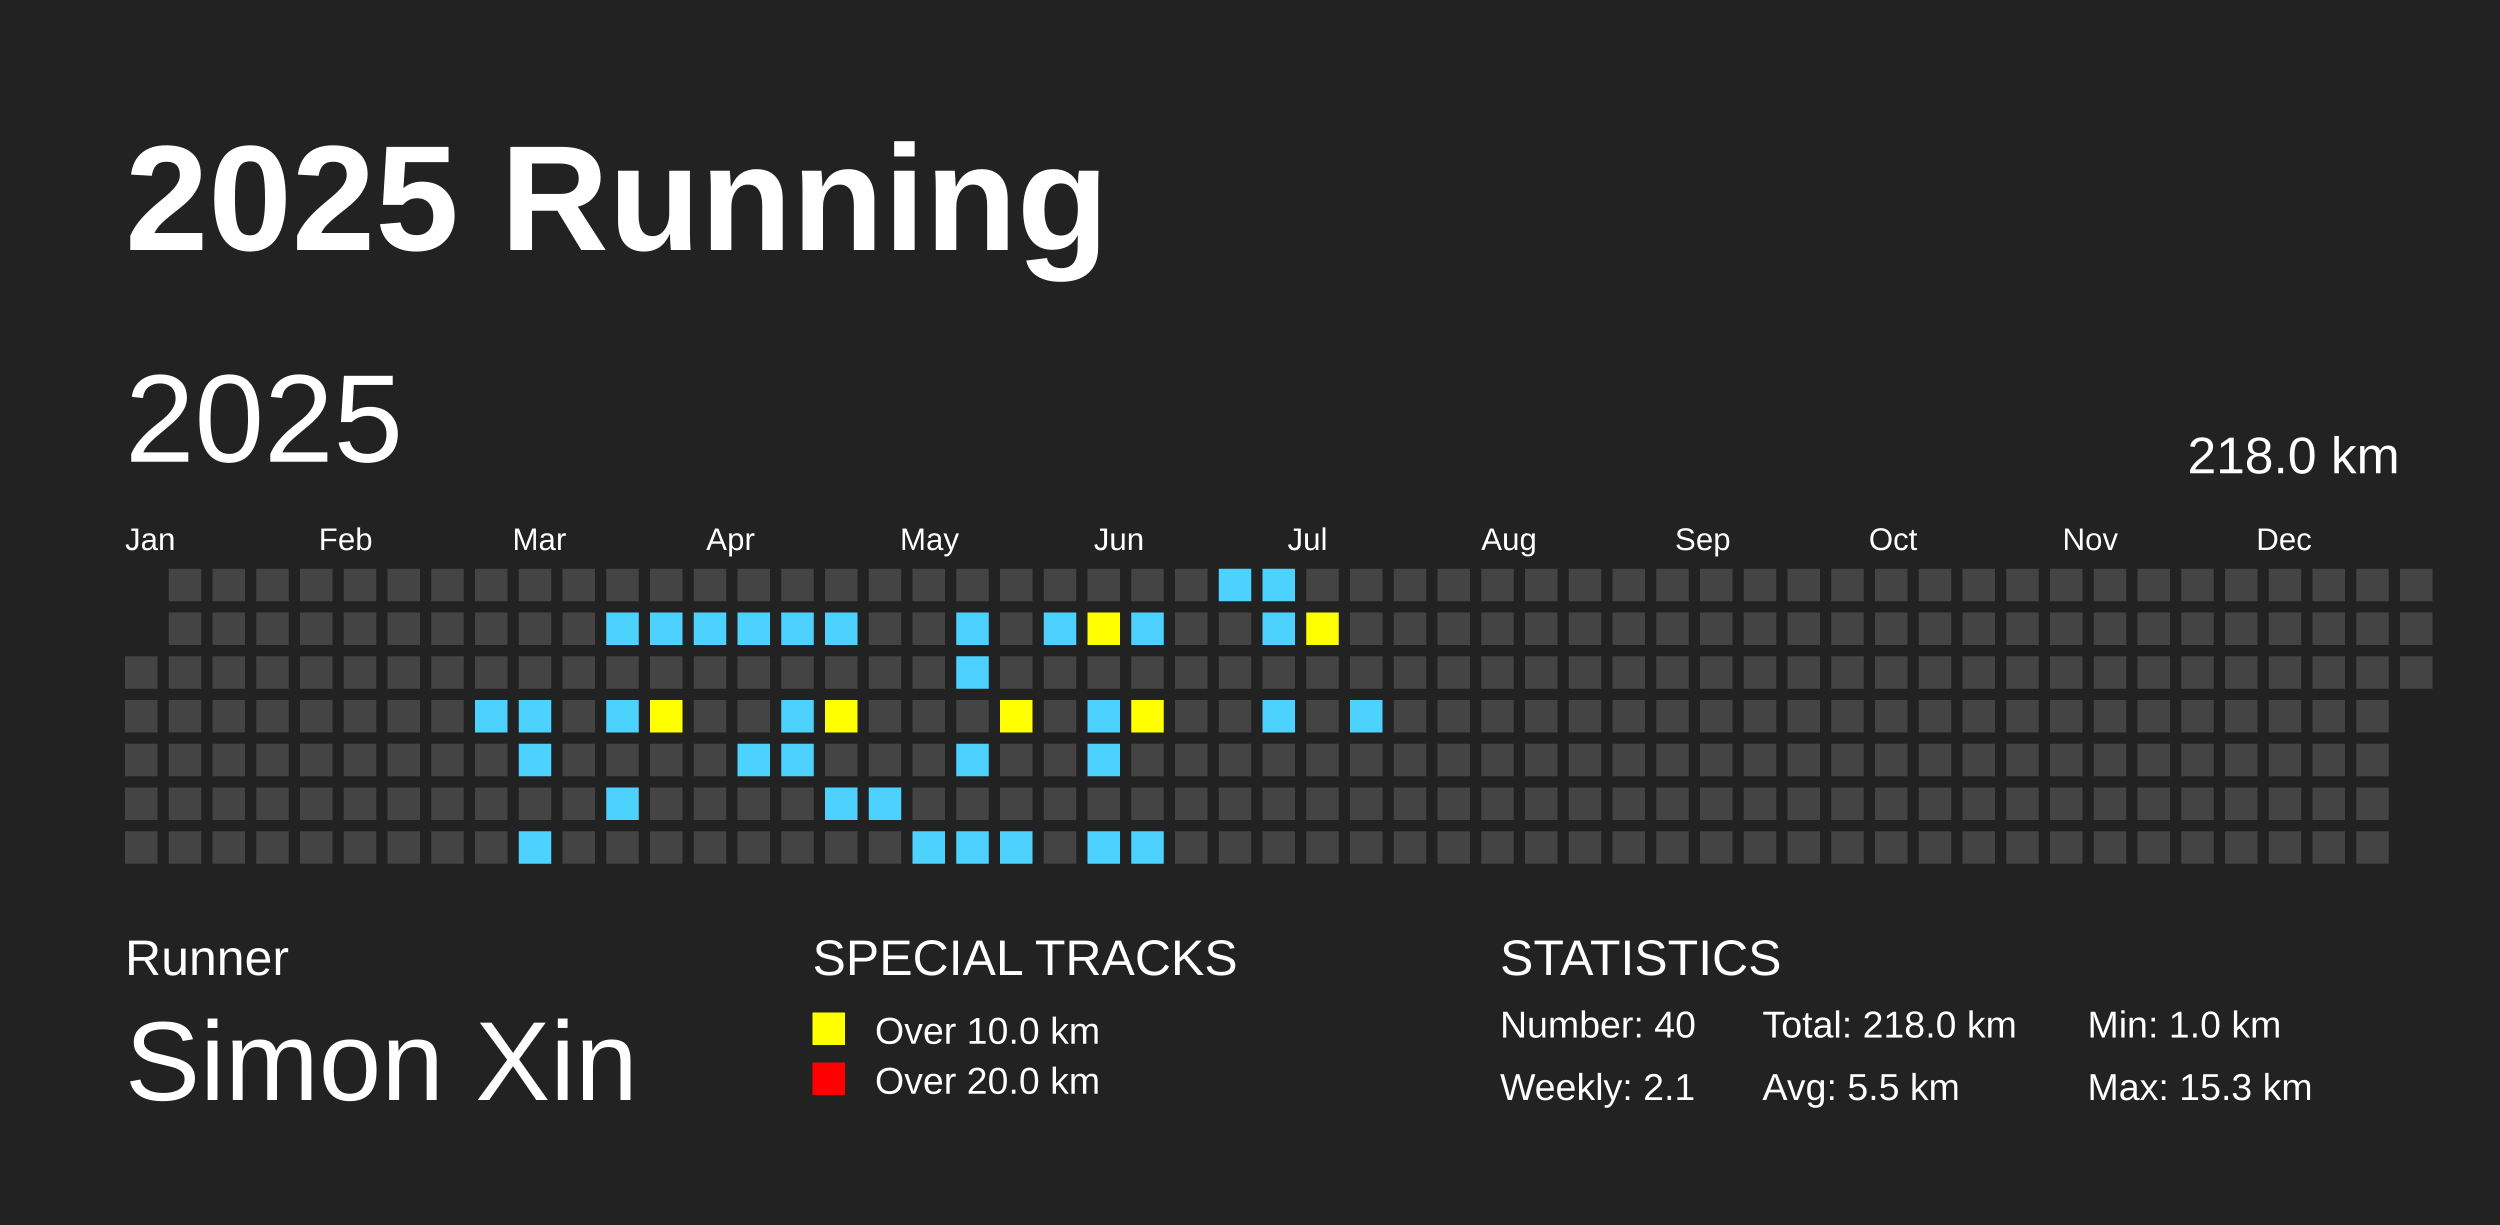
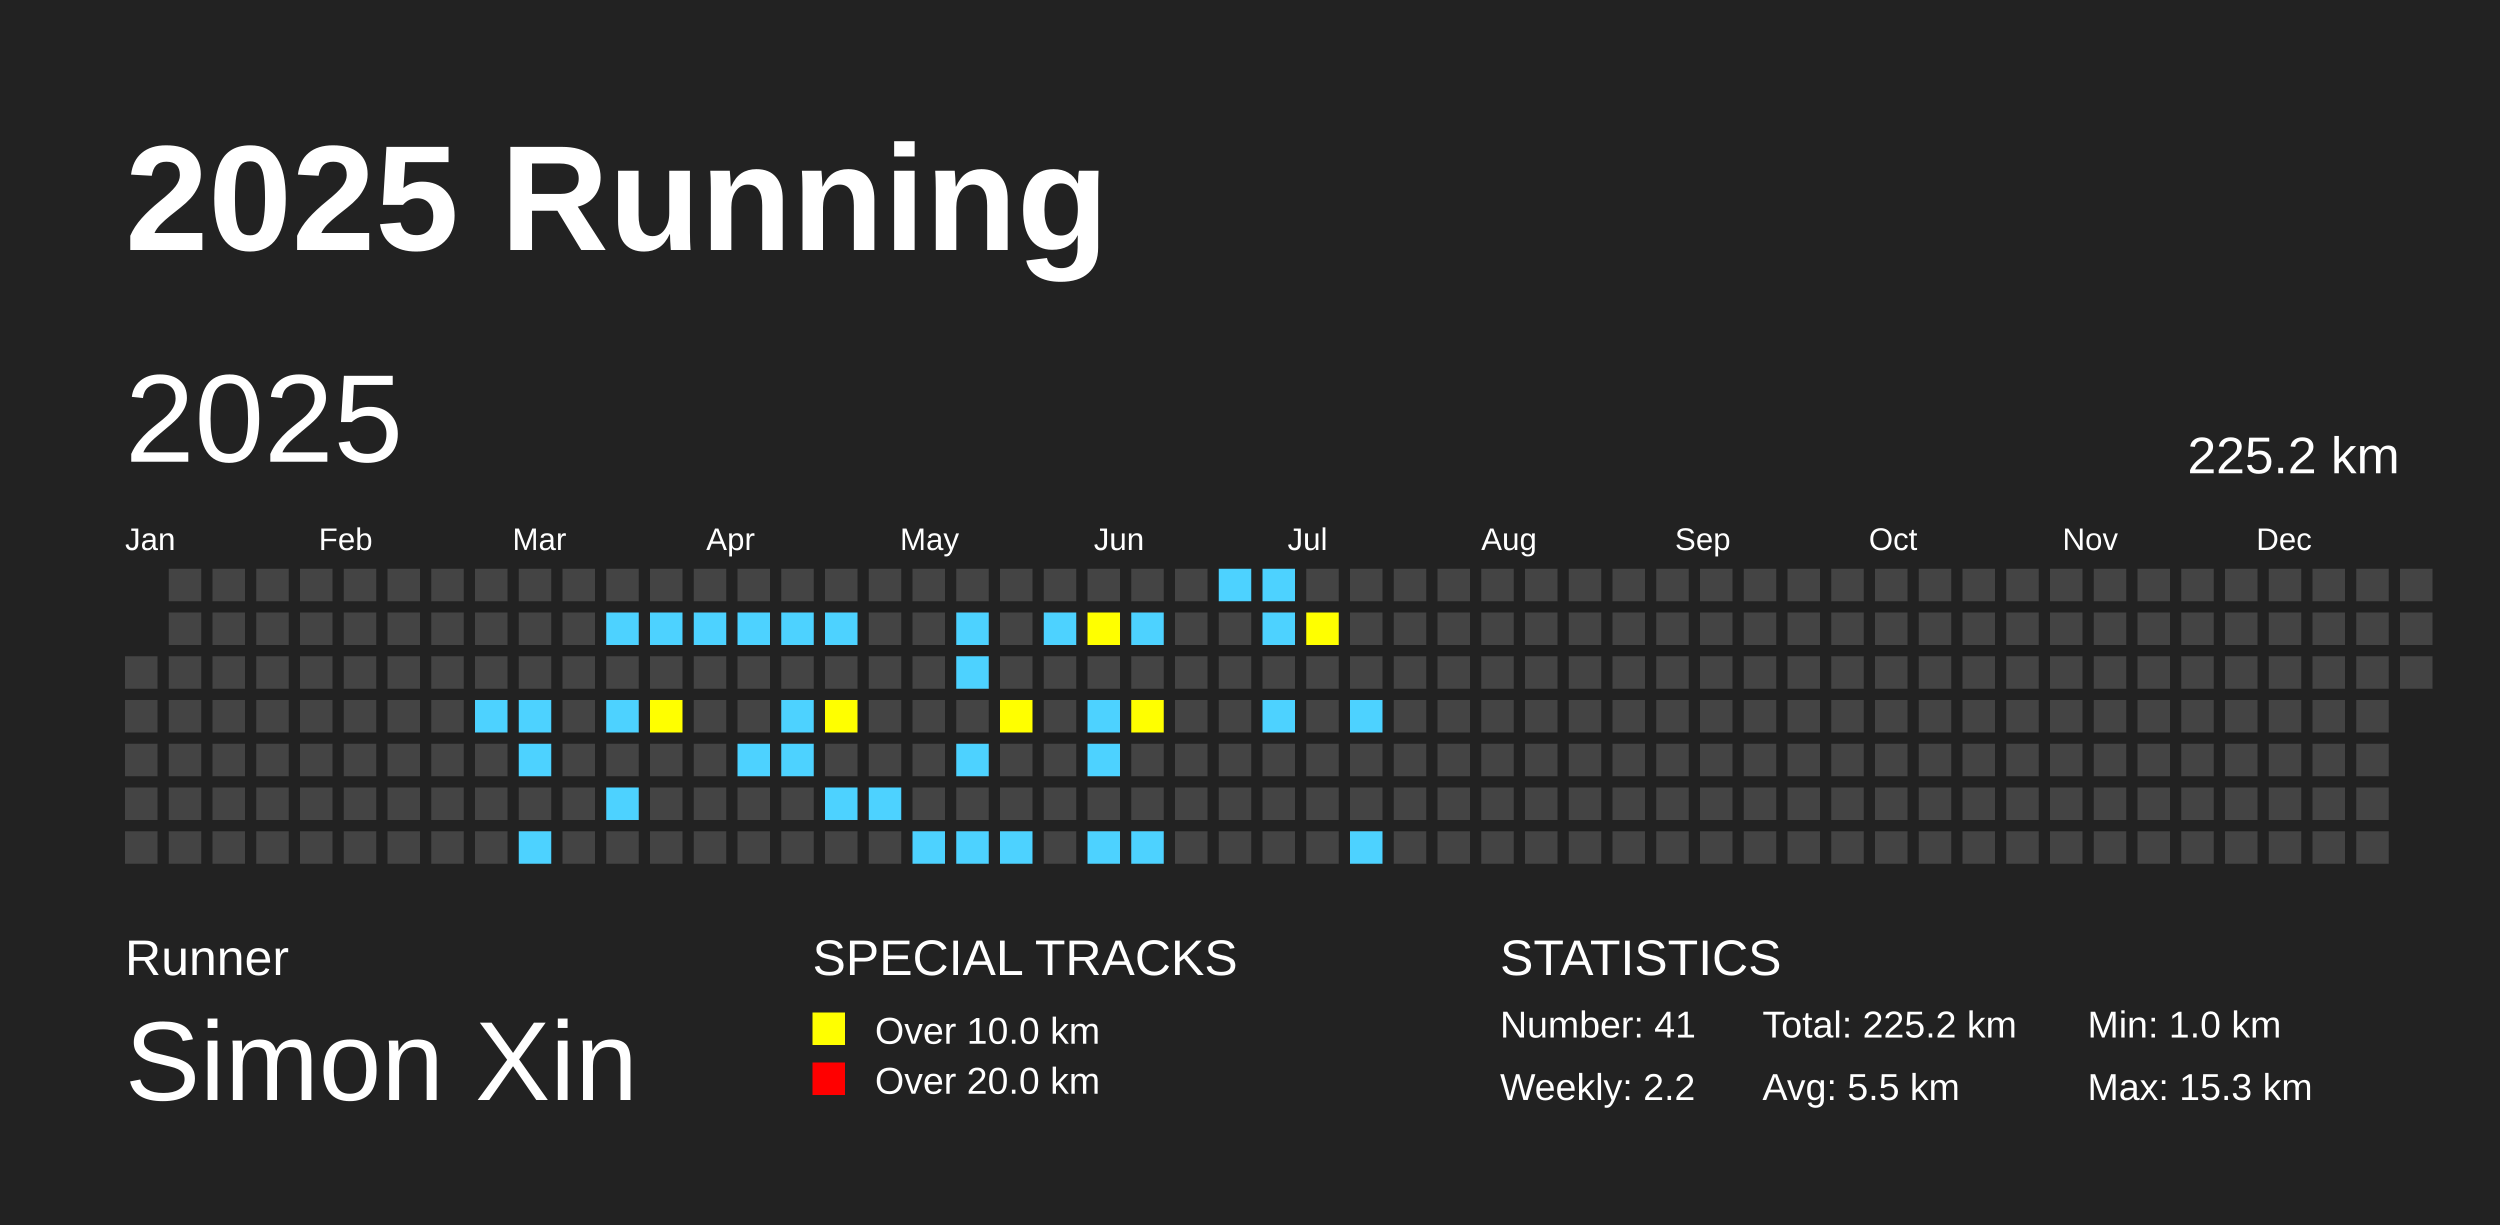
<svg xmlns="http://www.w3.org/2000/svg" baseProfile="full" height="98mm" version="1.1" viewBox="0,0,200,98" width="200mm">
  <defs />
  <rect fill="#222222" height="98" width="200" x="0" y="0" />
  <text fill="#FFFFFF" style="font-size:12px; font-family:Arial; font-weight:bold;" x="10" y="20">2025 Running</text>
  <text fill="#FFFFFF" style="font-size:4px; font-family:Arial" x="10" y="78">Runner</text>
  <text fill="#FFFFFF" style="font-size:9px; font-family:Arial" x="10" y="88">Simon Xin</text>
  <text fill="#FFFFFF" style="font-size:4px; font-family:Arial" x="65" y="78">SPECIAL TRACKS</text>
  <rect fill="yellow" height="2.6" width="2.6" x="65" y="81" />
  <text fill="#FFFFFF" style="font-size:3px; font-family:Arial" x="70" y="83.5">Over 10.0 km</text>
  <rect fill="red" height="2.6" width="2.6" x="65" y="85" />
  <text fill="#FFFFFF" style="font-size:3px; font-family:Arial" x="70" y="87.5">Over 20.0 km</text>
  <text fill="#FFFFFF" style="font-size:4px; font-family:Arial" x="120" y="78">STATISTICS</text>
-   <text fill="#FFFFFF" style="font-size:3px; font-family:Arial" x="120" y="83">Number: 40</text>
-   <text fill="#FFFFFF" style="font-size:3px; font-family:Arial" x="120" y="88">Weekly: 2.1</text>
-   <text fill="#FFFFFF" style="font-size:3px; font-family:Arial" x="141" y="83">Total: 218.0 km</text>
+   <text fill="#FFFFFF" style="font-size:3px; font-family:Arial" x="120" y="83">Number: 41</text>
+   <text fill="#FFFFFF" style="font-size:3px; font-family:Arial" x="120" y="88">Weekly: 2.2</text>
+   <text fill="#FFFFFF" style="font-size:3px; font-family:Arial" x="141" y="83">Total: 225.2 km</text>
  <text fill="#FFFFFF" style="font-size:3px; font-family:Arial" x="141" y="88">Avg: 5.5 km</text>
  <text fill="#FFFFFF" style="font-size:3px; font-family:Arial" x="167" y="83">Min: 1.0 km</text>
  <text fill="#FFFFFF" style="font-size:3px; font-family:Arial" x="167" y="88">Max: 15.3 km</text>
  <text dominant-baseline="hanging" fill="#FFFFFF" style="font-size:10.0px; font-family:Arial;" x="10" y="30">2025</text>
-   <text dominant-baseline="hanging" fill="#FFFFFF" style="font-size:4.125px; font-family:Arial;" x="175" y="35">218.0 km</text>
+   <text dominant-baseline="hanging" fill="#FFFFFF" style="font-size:4.125px; font-family:Arial;" x="175" y="35">225.2 km</text>
  <text fill="#FFFFFF" style="font-size:2.5px; font-family:Arial" x="10.0" y="44">Jan</text>
  <text fill="#FFFFFF" style="font-size:2.5px; font-family:Arial" x="25.5" y="44">Feb</text>
  <text fill="#FFFFFF" style="font-size:2.5px; font-family:Arial" x="41.0" y="44">Mar</text>
  <text fill="#FFFFFF" style="font-size:2.5px; font-family:Arial" x="56.5" y="44">Apr</text>
  <text fill="#FFFFFF" style="font-size:2.5px; font-family:Arial" x="72.0" y="44">May</text>
  <text fill="#FFFFFF" style="font-size:2.5px; font-family:Arial" x="87.5" y="44">Jun</text>
  <text fill="#FFFFFF" style="font-size:2.5px; font-family:Arial" x="103.0" y="44">Jul</text>
  <text fill="#FFFFFF" style="font-size:2.5px; font-family:Arial" x="118.5" y="44">Aug</text>
  <text fill="#FFFFFF" style="font-size:2.5px; font-family:Arial" x="134.0" y="44">Sep</text>
  <text fill="#FFFFFF" style="font-size:2.5px; font-family:Arial" x="149.5" y="44">Oct</text>
  <text fill="#FFFFFF" style="font-size:2.5px; font-family:Arial" x="165.0" y="44">Nov</text>
  <text fill="#FFFFFF" style="font-size:2.5px; font-family:Arial" x="180.5" y="44">Dec</text>
  <rect fill="#444444" height="2.6" width="2.6" x="10.0" y="52.5" />
  <rect fill="#444444" height="2.6" width="2.6" x="10.0" y="56.0" />
  <rect fill="#444444" height="2.6" width="2.6" x="10.0" y="59.5" />
  <rect fill="#444444" height="2.6" width="2.6" x="10.0" y="63.0" />
  <rect fill="#444444" height="2.6" width="2.6" x="10.0" y="66.5" />
  <rect fill="#444444" height="2.6" width="2.6" x="13.5" y="45.5" />
  <rect fill="#444444" height="2.6" width="2.6" x="13.5" y="49.0" />
  <rect fill="#444444" height="2.6" width="2.6" x="13.5" y="52.5" />
  <rect fill="#444444" height="2.6" width="2.6" x="13.5" y="56.0" />
  <rect fill="#444444" height="2.6" width="2.6" x="13.5" y="59.5" />
  <rect fill="#444444" height="2.6" width="2.6" x="13.5" y="63.0" />
  <rect fill="#444444" height="2.6" width="2.6" x="13.5" y="66.5" />
  <rect fill="#444444" height="2.6" width="2.6" x="17.0" y="45.5" />
  <rect fill="#444444" height="2.6" width="2.6" x="17.0" y="49.0" />
  <rect fill="#444444" height="2.6" width="2.6" x="17.0" y="52.5" />
  <rect fill="#444444" height="2.6" width="2.6" x="17.0" y="56.0" />
  <rect fill="#444444" height="2.6" width="2.6" x="17.0" y="59.5" />
  <rect fill="#444444" height="2.6" width="2.6" x="17.0" y="63.0" />
  <rect fill="#444444" height="2.6" width="2.6" x="17.0" y="66.5" />
  <rect fill="#444444" height="2.6" width="2.6" x="20.5" y="45.5" />
  <rect fill="#444444" height="2.6" width="2.6" x="20.5" y="49.0" />
  <rect fill="#444444" height="2.6" width="2.6" x="20.5" y="52.5" />
  <rect fill="#444444" height="2.6" width="2.6" x="20.5" y="56.0" />
  <rect fill="#444444" height="2.6" width="2.6" x="20.5" y="59.5" />
  <rect fill="#444444" height="2.6" width="2.6" x="20.5" y="63.0" />
  <rect fill="#444444" height="2.6" width="2.6" x="20.5" y="66.5" />
  <rect fill="#444444" height="2.6" width="2.6" x="24.0" y="45.5" />
  <rect fill="#444444" height="2.6" width="2.6" x="24.0" y="49.0" />
  <rect fill="#444444" height="2.6" width="2.6" x="24.0" y="52.5" />
  <rect fill="#444444" height="2.6" width="2.6" x="24.0" y="56.0" />
  <rect fill="#444444" height="2.6" width="2.6" x="24.0" y="59.5" />
  <rect fill="#444444" height="2.6" width="2.6" x="24.0" y="63.0" />
  <rect fill="#444444" height="2.6" width="2.6" x="24.0" y="66.5" />
  <rect fill="#444444" height="2.6" width="2.6" x="27.5" y="45.5" />
  <rect fill="#444444" height="2.6" width="2.6" x="27.5" y="49.0" />
  <rect fill="#444444" height="2.6" width="2.6" x="27.5" y="52.5" />
  <rect fill="#444444" height="2.6" width="2.6" x="27.5" y="56.0" />
  <rect fill="#444444" height="2.6" width="2.6" x="27.5" y="59.5" />
  <rect fill="#444444" height="2.6" width="2.6" x="27.5" y="63.0" />
  <rect fill="#444444" height="2.6" width="2.6" x="27.5" y="66.5" />
  <rect fill="#444444" height="2.6" width="2.6" x="31.0" y="45.5" />
  <rect fill="#444444" height="2.6" width="2.6" x="31.0" y="49.0" />
  <rect fill="#444444" height="2.6" width="2.6" x="31.0" y="52.5" />
  <rect fill="#444444" height="2.6" width="2.6" x="31.0" y="56.0" />
  <rect fill="#444444" height="2.6" width="2.6" x="31.0" y="59.5" />
  <rect fill="#444444" height="2.6" width="2.6" x="31.0" y="63.0" />
  <rect fill="#444444" height="2.6" width="2.6" x="31.0" y="66.5" />
  <rect fill="#444444" height="2.6" width="2.6" x="34.5" y="45.5" />
  <rect fill="#444444" height="2.6" width="2.6" x="34.5" y="49.0" />
  <rect fill="#444444" height="2.6" width="2.6" x="34.5" y="52.5" />
  <rect fill="#444444" height="2.6" width="2.6" x="34.5" y="56.0" />
  <rect fill="#444444" height="2.6" width="2.6" x="34.5" y="59.5" />
  <rect fill="#444444" height="2.6" width="2.6" x="34.5" y="63.0" />
  <rect fill="#444444" height="2.6" width="2.6" x="34.5" y="66.5" />
  <rect fill="#444444" height="2.6" width="2.6" x="38.0" y="45.5" />
  <rect fill="#444444" height="2.6" width="2.6" x="38.0" y="49.0" />
  <rect fill="#444444" height="2.6" width="2.6" x="38.0" y="52.5" />
  <rect fill="#4DD2FF" height="2.6" width="2.6" x="38.0" y="56.0" />
  <rect fill="#444444" height="2.6" width="2.6" x="38.0" y="59.5" />
  <rect fill="#444444" height="2.6" width="2.6" x="38.0" y="63.0" />
  <rect fill="#444444" height="2.6" width="2.6" x="38.0" y="66.5" />
  <rect fill="#444444" height="2.6" width="2.6" x="41.5" y="45.5" />
  <rect fill="#444444" height="2.6" width="2.6" x="41.5" y="49.0" />
  <rect fill="#444444" height="2.6" width="2.6" x="41.5" y="52.5" />
  <rect fill="#4DD2FF" height="2.6" width="2.6" x="41.5" y="56.0" />
  <rect fill="#4DD2FF" height="2.6" width="2.6" x="41.5" y="59.5" />
  <rect fill="#444444" height="2.6" width="2.6" x="41.5" y="63.0" />
  <rect fill="#4DD2FF" height="2.6" width="2.6" x="41.5" y="66.5" />
  <rect fill="#444444" height="2.6" width="2.6" x="45.0" y="45.5" />
  <rect fill="#444444" height="2.6" width="2.6" x="45.0" y="49.0" />
  <rect fill="#444444" height="2.6" width="2.6" x="45.0" y="52.5" />
  <rect fill="#444444" height="2.6" width="2.6" x="45.0" y="56.0" />
  <rect fill="#444444" height="2.6" width="2.6" x="45.0" y="59.5" />
  <rect fill="#444444" height="2.6" width="2.6" x="45.0" y="63.0" />
  <rect fill="#444444" height="2.6" width="2.6" x="45.0" y="66.5" />
  <rect fill="#444444" height="2.6" width="2.6" x="48.5" y="45.5" />
  <rect fill="#4DD2FF" height="2.6" width="2.6" x="48.5" y="49.0" />
  <rect fill="#444444" height="2.6" width="2.6" x="48.5" y="52.5" />
  <rect fill="#4DD2FF" height="2.6" width="2.6" x="48.5" y="56.0" />
  <rect fill="#444444" height="2.6" width="2.6" x="48.5" y="59.5" />
  <rect fill="#4DD2FF" height="2.6" width="2.6" x="48.5" y="63.0" />
  <rect fill="#444444" height="2.6" width="2.6" x="48.5" y="66.5" />
  <rect fill="#444444" height="2.6" width="2.6" x="52.0" y="45.5" />
  <rect fill="#4DD2FF" height="2.6" width="2.6" x="52.0" y="49.0" />
  <rect fill="#444444" height="2.6" width="2.6" x="52.0" y="52.5" />
  <rect fill="yellow" height="2.6" width="2.6" x="52.0" y="56.0" />
  <rect fill="#444444" height="2.6" width="2.6" x="52.0" y="59.5" />
  <rect fill="#444444" height="2.6" width="2.6" x="52.0" y="63.0" />
  <rect fill="#444444" height="2.6" width="2.6" x="52.0" y="66.5" />
  <rect fill="#444444" height="2.6" width="2.6" x="55.5" y="45.5" />
  <rect fill="#4DD2FF" height="2.6" width="2.6" x="55.5" y="49.0" />
  <rect fill="#444444" height="2.6" width="2.6" x="55.5" y="52.5" />
  <rect fill="#444444" height="2.6" width="2.6" x="55.5" y="56.0" />
  <rect fill="#444444" height="2.6" width="2.6" x="55.5" y="59.5" />
  <rect fill="#444444" height="2.6" width="2.6" x="55.5" y="63.0" />
  <rect fill="#444444" height="2.6" width="2.6" x="55.5" y="66.5" />
  <rect fill="#444444" height="2.6" width="2.6" x="59.0" y="45.5" />
  <rect fill="#4DD2FF" height="2.6" width="2.6" x="59.0" y="49.0" />
  <rect fill="#444444" height="2.6" width="2.6" x="59.0" y="52.5" />
  <rect fill="#444444" height="2.6" width="2.6" x="59.0" y="56.0" />
  <rect fill="#4DD2FF" height="2.6" width="2.6" x="59.0" y="59.5" />
  <rect fill="#444444" height="2.6" width="2.6" x="59.0" y="63.0" />
  <rect fill="#444444" height="2.6" width="2.6" x="59.0" y="66.5" />
  <rect fill="#444444" height="2.6" width="2.6" x="62.5" y="45.5" />
  <rect fill="#4DD2FF" height="2.6" width="2.6" x="62.5" y="49.0" />
  <rect fill="#444444" height="2.6" width="2.6" x="62.5" y="52.5" />
  <rect fill="#4DD2FF" height="2.6" width="2.6" x="62.5" y="56.0" />
  <rect fill="#4DD2FF" height="2.6" width="2.6" x="62.5" y="59.5" />
  <rect fill="#444444" height="2.6" width="2.6" x="62.5" y="63.0" />
  <rect fill="#444444" height="2.6" width="2.6" x="62.5" y="66.5" />
  <rect fill="#444444" height="2.6" width="2.6" x="66.0" y="45.5" />
  <rect fill="#4DD2FF" height="2.6" width="2.6" x="66.0" y="49.0" />
  <rect fill="#444444" height="2.6" width="2.6" x="66.0" y="52.5" />
  <rect fill="yellow" height="2.6" width="2.6" x="66.0" y="56.0" />
  <rect fill="#444444" height="2.6" width="2.6" x="66.0" y="59.5" />
  <rect fill="#4DD2FF" height="2.6" width="2.6" x="66.0" y="63.0" />
  <rect fill="#444444" height="2.6" width="2.6" x="66.0" y="66.5" />
  <rect fill="#444444" height="2.6" width="2.6" x="69.5" y="45.5" />
  <rect fill="#444444" height="2.6" width="2.6" x="69.5" y="49.0" />
  <rect fill="#444444" height="2.6" width="2.6" x="69.5" y="52.5" />
  <rect fill="#444444" height="2.6" width="2.6" x="69.5" y="56.0" />
  <rect fill="#444444" height="2.6" width="2.6" x="69.5" y="59.5" />
  <rect fill="#4DD2FF" height="2.6" width="2.6" x="69.5" y="63.0" />
  <rect fill="#444444" height="2.6" width="2.6" x="69.5" y="66.5" />
  <rect fill="#444444" height="2.6" width="2.6" x="73.0" y="45.5" />
  <rect fill="#444444" height="2.6" width="2.6" x="73.0" y="49.0" />
  <rect fill="#444444" height="2.6" width="2.6" x="73.0" y="52.5" />
  <rect fill="#444444" height="2.6" width="2.6" x="73.0" y="56.0" />
  <rect fill="#444444" height="2.6" width="2.6" x="73.0" y="59.5" />
  <rect fill="#444444" height="2.6" width="2.6" x="73.0" y="63.0" />
  <rect fill="#4DD2FF" height="2.6" width="2.6" x="73.0" y="66.5" />
  <rect fill="#444444" height="2.6" width="2.6" x="76.5" y="45.5" />
  <rect fill="#4DD2FF" height="2.6" width="2.6" x="76.5" y="49.0" />
  <rect fill="#4DD2FF" height="2.6" width="2.6" x="76.5" y="52.5" />
  <rect fill="#444444" height="2.6" width="2.6" x="76.5" y="56.0" />
  <rect fill="#4DD2FF" height="2.6" width="2.6" x="76.5" y="59.5" />
  <rect fill="#444444" height="2.6" width="2.6" x="76.5" y="63.0" />
  <rect fill="#4DD2FF" height="2.6" width="2.6" x="76.5" y="66.5" />
  <rect fill="#444444" height="2.6" width="2.6" x="80.0" y="45.5" />
  <rect fill="#444444" height="2.6" width="2.6" x="80.0" y="49.0" />
  <rect fill="#444444" height="2.6" width="2.6" x="80.0" y="52.5" />
  <rect fill="yellow" height="2.6" width="2.6" x="80.0" y="56.0" />
  <rect fill="#444444" height="2.6" width="2.6" x="80.0" y="59.5" />
  <rect fill="#444444" height="2.6" width="2.6" x="80.0" y="63.0" />
  <rect fill="#4DD2FF" height="2.6" width="2.6" x="80.0" y="66.5" />
  <rect fill="#444444" height="2.6" width="2.6" x="83.5" y="45.5" />
  <rect fill="#4DD2FF" height="2.6" width="2.6" x="83.5" y="49.0" />
  <rect fill="#444444" height="2.6" width="2.6" x="83.5" y="52.5" />
  <rect fill="#444444" height="2.6" width="2.6" x="83.5" y="56.0" />
  <rect fill="#444444" height="2.6" width="2.6" x="83.5" y="59.5" />
  <rect fill="#444444" height="2.6" width="2.6" x="83.5" y="63.0" />
  <rect fill="#444444" height="2.6" width="2.6" x="83.5" y="66.5" />
  <rect fill="#444444" height="2.6" width="2.6" x="87.0" y="45.5" />
  <rect fill="yellow" height="2.6" width="2.6" x="87.0" y="49.0" />
  <rect fill="#444444" height="2.6" width="2.6" x="87.0" y="52.5" />
  <rect fill="#4DD2FF" height="2.6" width="2.6" x="87.0" y="56.0" />
  <rect fill="#4DD2FF" height="2.6" width="2.6" x="87.0" y="59.5" />
  <rect fill="#444444" height="2.6" width="2.6" x="87.0" y="63.0" />
  <rect fill="#4DD2FF" height="2.6" width="2.6" x="87.0" y="66.5" />
  <rect fill="#444444" height="2.6" width="2.6" x="90.5" y="45.5" />
  <rect fill="#4DD2FF" height="2.6" width="2.6" x="90.5" y="49.0" />
  <rect fill="#444444" height="2.6" width="2.6" x="90.5" y="52.5" />
  <rect fill="yellow" height="2.6" width="2.6" x="90.5" y="56.0" />
  <rect fill="#444444" height="2.6" width="2.6" x="90.5" y="59.5" />
  <rect fill="#444444" height="2.6" width="2.6" x="90.5" y="63.0" />
  <rect fill="#4DD2FF" height="2.6" width="2.6" x="90.5" y="66.5" />
  <rect fill="#444444" height="2.6" width="2.6" x="94.0" y="45.5" />
  <rect fill="#444444" height="2.6" width="2.6" x="94.0" y="49.0" />
  <rect fill="#444444" height="2.6" width="2.6" x="94.0" y="52.5" />
  <rect fill="#444444" height="2.6" width="2.6" x="94.0" y="56.0" />
  <rect fill="#444444" height="2.6" width="2.6" x="94.0" y="59.5" />
  <rect fill="#444444" height="2.6" width="2.6" x="94.0" y="63.0" />
  <rect fill="#444444" height="2.6" width="2.6" x="94.0" y="66.5" />
  <rect fill="#4DD2FF" height="2.6" width="2.6" x="97.5" y="45.5" />
  <rect fill="#444444" height="2.6" width="2.6" x="97.5" y="49.0" />
  <rect fill="#444444" height="2.6" width="2.6" x="97.5" y="52.5" />
  <rect fill="#444444" height="2.6" width="2.6" x="97.5" y="56.0" />
  <rect fill="#444444" height="2.6" width="2.6" x="97.5" y="59.5" />
  <rect fill="#444444" height="2.6" width="2.6" x="97.5" y="63.0" />
  <rect fill="#444444" height="2.6" width="2.6" x="97.5" y="66.5" />
  <rect fill="#4DD2FF" height="2.6" width="2.6" x="101.0" y="45.5" />
  <rect fill="#4DD2FF" height="2.6" width="2.6" x="101.0" y="49.0" />
  <rect fill="#444444" height="2.6" width="2.6" x="101.0" y="52.5" />
  <rect fill="#4DD2FF" height="2.6" width="2.6" x="101.0" y="56.0" />
  <rect fill="#444444" height="2.6" width="2.6" x="101.0" y="59.5" />
  <rect fill="#444444" height="2.6" width="2.6" x="101.0" y="63.0" />
  <rect fill="#444444" height="2.6" width="2.6" x="101.0" y="66.5" />
  <rect fill="#444444" height="2.6" width="2.6" x="104.5" y="45.5" />
  <rect fill="yellow" height="2.6" width="2.6" x="104.5" y="49.0" />
  <rect fill="#444444" height="2.6" width="2.6" x="104.5" y="52.5" />
  <rect fill="#444444" height="2.6" width="2.6" x="104.5" y="56.0" />
  <rect fill="#444444" height="2.6" width="2.6" x="104.5" y="59.5" />
  <rect fill="#444444" height="2.6" width="2.6" x="104.5" y="63.0" />
  <rect fill="#444444" height="2.6" width="2.6" x="104.5" y="66.5" />
  <rect fill="#444444" height="2.6" width="2.6" x="108.0" y="45.5" />
  <rect fill="#444444" height="2.6" width="2.6" x="108.0" y="49.0" />
  <rect fill="#444444" height="2.6" width="2.6" x="108.0" y="52.5" />
  <rect fill="#4DD2FF" height="2.6" width="2.6" x="108.0" y="56.0" />
  <rect fill="#444444" height="2.6" width="2.6" x="108.0" y="59.5" />
  <rect fill="#444444" height="2.6" width="2.6" x="108.0" y="63.0" />
-   <rect fill="#444444" height="2.6" width="2.6" x="108.0" y="66.5" />
+   <rect fill="#4DD2FF" height="2.6" width="2.6" x="108.0" y="66.5" />
  <rect fill="#444444" height="2.6" width="2.6" x="111.5" y="45.5" />
  <rect fill="#444444" height="2.6" width="2.6" x="111.5" y="49.0" />
  <rect fill="#444444" height="2.6" width="2.6" x="111.5" y="52.5" />
  <rect fill="#444444" height="2.6" width="2.6" x="111.5" y="56.0" />
  <rect fill="#444444" height="2.6" width="2.6" x="111.5" y="59.5" />
  <rect fill="#444444" height="2.6" width="2.6" x="111.5" y="63.0" />
  <rect fill="#444444" height="2.6" width="2.6" x="111.5" y="66.5" />
  <rect fill="#444444" height="2.6" width="2.6" x="115.0" y="45.5" />
  <rect fill="#444444" height="2.6" width="2.6" x="115.0" y="49.0" />
  <rect fill="#444444" height="2.6" width="2.6" x="115.0" y="52.5" />
  <rect fill="#444444" height="2.6" width="2.6" x="115.0" y="56.0" />
  <rect fill="#444444" height="2.6" width="2.6" x="115.0" y="59.5" />
  <rect fill="#444444" height="2.6" width="2.6" x="115.0" y="63.0" />
  <rect fill="#444444" height="2.6" width="2.6" x="115.0" y="66.5" />
  <rect fill="#444444" height="2.6" width="2.6" x="118.5" y="45.5" />
  <rect fill="#444444" height="2.6" width="2.6" x="118.5" y="49.0" />
  <rect fill="#444444" height="2.6" width="2.6" x="118.5" y="52.5" />
  <rect fill="#444444" height="2.6" width="2.6" x="118.5" y="56.0" />
  <rect fill="#444444" height="2.6" width="2.6" x="118.5" y="59.5" />
  <rect fill="#444444" height="2.6" width="2.6" x="118.5" y="63.0" />
  <rect fill="#444444" height="2.6" width="2.6" x="118.5" y="66.5" />
  <rect fill="#444444" height="2.6" width="2.6" x="122.0" y="45.5" />
  <rect fill="#444444" height="2.6" width="2.6" x="122.0" y="49.0" />
  <rect fill="#444444" height="2.6" width="2.6" x="122.0" y="52.5" />
  <rect fill="#444444" height="2.6" width="2.6" x="122.0" y="56.0" />
  <rect fill="#444444" height="2.6" width="2.6" x="122.0" y="59.5" />
  <rect fill="#444444" height="2.6" width="2.6" x="122.0" y="63.0" />
  <rect fill="#444444" height="2.6" width="2.6" x="122.0" y="66.5" />
  <rect fill="#444444" height="2.6" width="2.6" x="125.5" y="45.5" />
  <rect fill="#444444" height="2.6" width="2.6" x="125.5" y="49.0" />
  <rect fill="#444444" height="2.6" width="2.6" x="125.5" y="52.5" />
  <rect fill="#444444" height="2.6" width="2.6" x="125.5" y="56.0" />
  <rect fill="#444444" height="2.6" width="2.6" x="125.5" y="59.5" />
  <rect fill="#444444" height="2.6" width="2.6" x="125.5" y="63.0" />
  <rect fill="#444444" height="2.6" width="2.6" x="125.5" y="66.5" />
  <rect fill="#444444" height="2.6" width="2.6" x="129.0" y="45.5" />
  <rect fill="#444444" height="2.6" width="2.6" x="129.0" y="49.0" />
  <rect fill="#444444" height="2.6" width="2.6" x="129.0" y="52.5" />
  <rect fill="#444444" height="2.6" width="2.6" x="129.0" y="56.0" />
  <rect fill="#444444" height="2.6" width="2.6" x="129.0" y="59.5" />
  <rect fill="#444444" height="2.6" width="2.6" x="129.0" y="63.0" />
  <rect fill="#444444" height="2.6" width="2.6" x="129.0" y="66.5" />
  <rect fill="#444444" height="2.6" width="2.6" x="132.5" y="45.5" />
  <rect fill="#444444" height="2.6" width="2.6" x="132.5" y="49.0" />
  <rect fill="#444444" height="2.6" width="2.6" x="132.5" y="52.5" />
  <rect fill="#444444" height="2.6" width="2.6" x="132.5" y="56.0" />
  <rect fill="#444444" height="2.6" width="2.6" x="132.5" y="59.5" />
  <rect fill="#444444" height="2.6" width="2.6" x="132.5" y="63.0" />
  <rect fill="#444444" height="2.6" width="2.6" x="132.5" y="66.5" />
  <rect fill="#444444" height="2.6" width="2.6" x="136.0" y="45.5" />
  <rect fill="#444444" height="2.6" width="2.6" x="136.0" y="49.0" />
  <rect fill="#444444" height="2.6" width="2.6" x="136.0" y="52.5" />
  <rect fill="#444444" height="2.6" width="2.6" x="136.0" y="56.0" />
  <rect fill="#444444" height="2.6" width="2.6" x="136.0" y="59.5" />
  <rect fill="#444444" height="2.6" width="2.6" x="136.0" y="63.0" />
  <rect fill="#444444" height="2.6" width="2.6" x="136.0" y="66.5" />
  <rect fill="#444444" height="2.6" width="2.6" x="139.5" y="45.5" />
  <rect fill="#444444" height="2.6" width="2.6" x="139.5" y="49.0" />
  <rect fill="#444444" height="2.6" width="2.6" x="139.5" y="52.5" />
  <rect fill="#444444" height="2.6" width="2.6" x="139.5" y="56.0" />
  <rect fill="#444444" height="2.6" width="2.6" x="139.5" y="59.5" />
  <rect fill="#444444" height="2.6" width="2.6" x="139.5" y="63.0" />
  <rect fill="#444444" height="2.6" width="2.6" x="139.5" y="66.5" />
  <rect fill="#444444" height="2.6" width="2.6" x="143.0" y="45.5" />
  <rect fill="#444444" height="2.6" width="2.6" x="143.0" y="49.0" />
  <rect fill="#444444" height="2.6" width="2.6" x="143.0" y="52.5" />
  <rect fill="#444444" height="2.6" width="2.6" x="143.0" y="56.0" />
  <rect fill="#444444" height="2.6" width="2.6" x="143.0" y="59.5" />
  <rect fill="#444444" height="2.6" width="2.6" x="143.0" y="63.0" />
  <rect fill="#444444" height="2.6" width="2.6" x="143.0" y="66.5" />
  <rect fill="#444444" height="2.6" width="2.6" x="146.5" y="45.5" />
  <rect fill="#444444" height="2.6" width="2.6" x="146.5" y="49.0" />
  <rect fill="#444444" height="2.6" width="2.6" x="146.5" y="52.5" />
  <rect fill="#444444" height="2.6" width="2.6" x="146.5" y="56.0" />
  <rect fill="#444444" height="2.6" width="2.6" x="146.5" y="59.5" />
  <rect fill="#444444" height="2.6" width="2.6" x="146.5" y="63.0" />
  <rect fill="#444444" height="2.6" width="2.6" x="146.5" y="66.5" />
  <rect fill="#444444" height="2.6" width="2.6" x="150.0" y="45.5" />
  <rect fill="#444444" height="2.6" width="2.6" x="150.0" y="49.0" />
  <rect fill="#444444" height="2.6" width="2.6" x="150.0" y="52.5" />
  <rect fill="#444444" height="2.6" width="2.6" x="150.0" y="56.0" />
  <rect fill="#444444" height="2.6" width="2.6" x="150.0" y="59.5" />
  <rect fill="#444444" height="2.6" width="2.6" x="150.0" y="63.0" />
  <rect fill="#444444" height="2.6" width="2.6" x="150.0" y="66.5" />
  <rect fill="#444444" height="2.6" width="2.6" x="153.5" y="45.5" />
  <rect fill="#444444" height="2.6" width="2.6" x="153.5" y="49.0" />
  <rect fill="#444444" height="2.6" width="2.6" x="153.5" y="52.5" />
  <rect fill="#444444" height="2.6" width="2.6" x="153.5" y="56.0" />
  <rect fill="#444444" height="2.6" width="2.6" x="153.5" y="59.5" />
  <rect fill="#444444" height="2.6" width="2.6" x="153.5" y="63.0" />
  <rect fill="#444444" height="2.6" width="2.6" x="153.5" y="66.5" />
  <rect fill="#444444" height="2.6" width="2.6" x="157.0" y="45.5" />
  <rect fill="#444444" height="2.6" width="2.6" x="157.0" y="49.0" />
  <rect fill="#444444" height="2.6" width="2.6" x="157.0" y="52.5" />
  <rect fill="#444444" height="2.6" width="2.6" x="157.0" y="56.0" />
  <rect fill="#444444" height="2.6" width="2.6" x="157.0" y="59.5" />
  <rect fill="#444444" height="2.6" width="2.6" x="157.0" y="63.0" />
  <rect fill="#444444" height="2.6" width="2.6" x="157.0" y="66.5" />
  <rect fill="#444444" height="2.6" width="2.6" x="160.5" y="45.5" />
  <rect fill="#444444" height="2.6" width="2.6" x="160.5" y="49.0" />
  <rect fill="#444444" height="2.6" width="2.6" x="160.5" y="52.5" />
  <rect fill="#444444" height="2.6" width="2.6" x="160.5" y="56.0" />
  <rect fill="#444444" height="2.6" width="2.6" x="160.5" y="59.5" />
  <rect fill="#444444" height="2.6" width="2.6" x="160.5" y="63.0" />
  <rect fill="#444444" height="2.6" width="2.6" x="160.5" y="66.5" />
  <rect fill="#444444" height="2.6" width="2.6" x="164.0" y="45.5" />
  <rect fill="#444444" height="2.6" width="2.6" x="164.0" y="49.0" />
  <rect fill="#444444" height="2.6" width="2.6" x="164.0" y="52.5" />
  <rect fill="#444444" height="2.6" width="2.6" x="164.0" y="56.0" />
  <rect fill="#444444" height="2.6" width="2.6" x="164.0" y="59.5" />
  <rect fill="#444444" height="2.6" width="2.6" x="164.0" y="63.0" />
  <rect fill="#444444" height="2.6" width="2.6" x="164.0" y="66.5" />
  <rect fill="#444444" height="2.6" width="2.6" x="167.5" y="45.5" />
  <rect fill="#444444" height="2.6" width="2.6" x="167.5" y="49.0" />
  <rect fill="#444444" height="2.6" width="2.6" x="167.5" y="52.5" />
  <rect fill="#444444" height="2.6" width="2.6" x="167.5" y="56.0" />
  <rect fill="#444444" height="2.6" width="2.6" x="167.5" y="59.5" />
  <rect fill="#444444" height="2.6" width="2.6" x="167.5" y="63.0" />
  <rect fill="#444444" height="2.6" width="2.6" x="167.5" y="66.5" />
  <rect fill="#444444" height="2.6" width="2.6" x="171.0" y="45.5" />
  <rect fill="#444444" height="2.6" width="2.6" x="171.0" y="49.0" />
  <rect fill="#444444" height="2.6" width="2.6" x="171.0" y="52.5" />
  <rect fill="#444444" height="2.6" width="2.6" x="171.0" y="56.0" />
  <rect fill="#444444" height="2.6" width="2.6" x="171.0" y="59.5" />
  <rect fill="#444444" height="2.6" width="2.6" x="171.0" y="63.0" />
  <rect fill="#444444" height="2.6" width="2.6" x="171.0" y="66.5" />
  <rect fill="#444444" height="2.6" width="2.6" x="174.5" y="45.5" />
  <rect fill="#444444" height="2.6" width="2.6" x="174.5" y="49.0" />
  <rect fill="#444444" height="2.6" width="2.6" x="174.5" y="52.5" />
  <rect fill="#444444" height="2.6" width="2.6" x="174.5" y="56.0" />
  <rect fill="#444444" height="2.6" width="2.6" x="174.5" y="59.5" />
  <rect fill="#444444" height="2.6" width="2.6" x="174.5" y="63.0" />
  <rect fill="#444444" height="2.6" width="2.6" x="174.5" y="66.5" />
  <rect fill="#444444" height="2.6" width="2.6" x="178.0" y="45.5" />
  <rect fill="#444444" height="2.6" width="2.6" x="178.0" y="49.0" />
  <rect fill="#444444" height="2.6" width="2.6" x="178.0" y="52.5" />
  <rect fill="#444444" height="2.6" width="2.6" x="178.0" y="56.0" />
  <rect fill="#444444" height="2.6" width="2.6" x="178.0" y="59.5" />
  <rect fill="#444444" height="2.6" width="2.6" x="178.0" y="63.0" />
  <rect fill="#444444" height="2.6" width="2.6" x="178.0" y="66.5" />
  <rect fill="#444444" height="2.6" width="2.6" x="181.5" y="45.5" />
  <rect fill="#444444" height="2.6" width="2.6" x="181.5" y="49.0" />
  <rect fill="#444444" height="2.6" width="2.6" x="181.5" y="52.5" />
  <rect fill="#444444" height="2.6" width="2.6" x="181.5" y="56.0" />
  <rect fill="#444444" height="2.6" width="2.6" x="181.5" y="59.5" />
  <rect fill="#444444" height="2.6" width="2.6" x="181.5" y="63.0" />
  <rect fill="#444444" height="2.6" width="2.6" x="181.5" y="66.5" />
  <rect fill="#444444" height="2.6" width="2.6" x="185.0" y="45.5" />
  <rect fill="#444444" height="2.6" width="2.6" x="185.0" y="49.0" />
  <rect fill="#444444" height="2.6" width="2.6" x="185.0" y="52.5" />
  <rect fill="#444444" height="2.6" width="2.6" x="185.0" y="56.0" />
  <rect fill="#444444" height="2.6" width="2.6" x="185.0" y="59.5" />
  <rect fill="#444444" height="2.6" width="2.6" x="185.0" y="63.0" />
  <rect fill="#444444" height="2.6" width="2.6" x="185.0" y="66.5" />
  <rect fill="#444444" height="2.6" width="2.6" x="188.5" y="45.5" />
  <rect fill="#444444" height="2.6" width="2.6" x="188.5" y="49.0" />
  <rect fill="#444444" height="2.6" width="2.6" x="188.5" y="52.5" />
  <rect fill="#444444" height="2.6" width="2.6" x="188.5" y="56.0" />
  <rect fill="#444444" height="2.6" width="2.6" x="188.5" y="59.5" />
  <rect fill="#444444" height="2.6" width="2.6" x="188.5" y="63.0" />
  <rect fill="#444444" height="2.6" width="2.6" x="188.5" y="66.5" />
  <rect fill="#444444" height="2.6" width="2.6" x="192.0" y="45.5" />
  <rect fill="#444444" height="2.6" width="2.6" x="192.0" y="49.0" />
  <rect fill="#444444" height="2.6" width="2.6" x="192.0" y="52.5" />
</svg>
